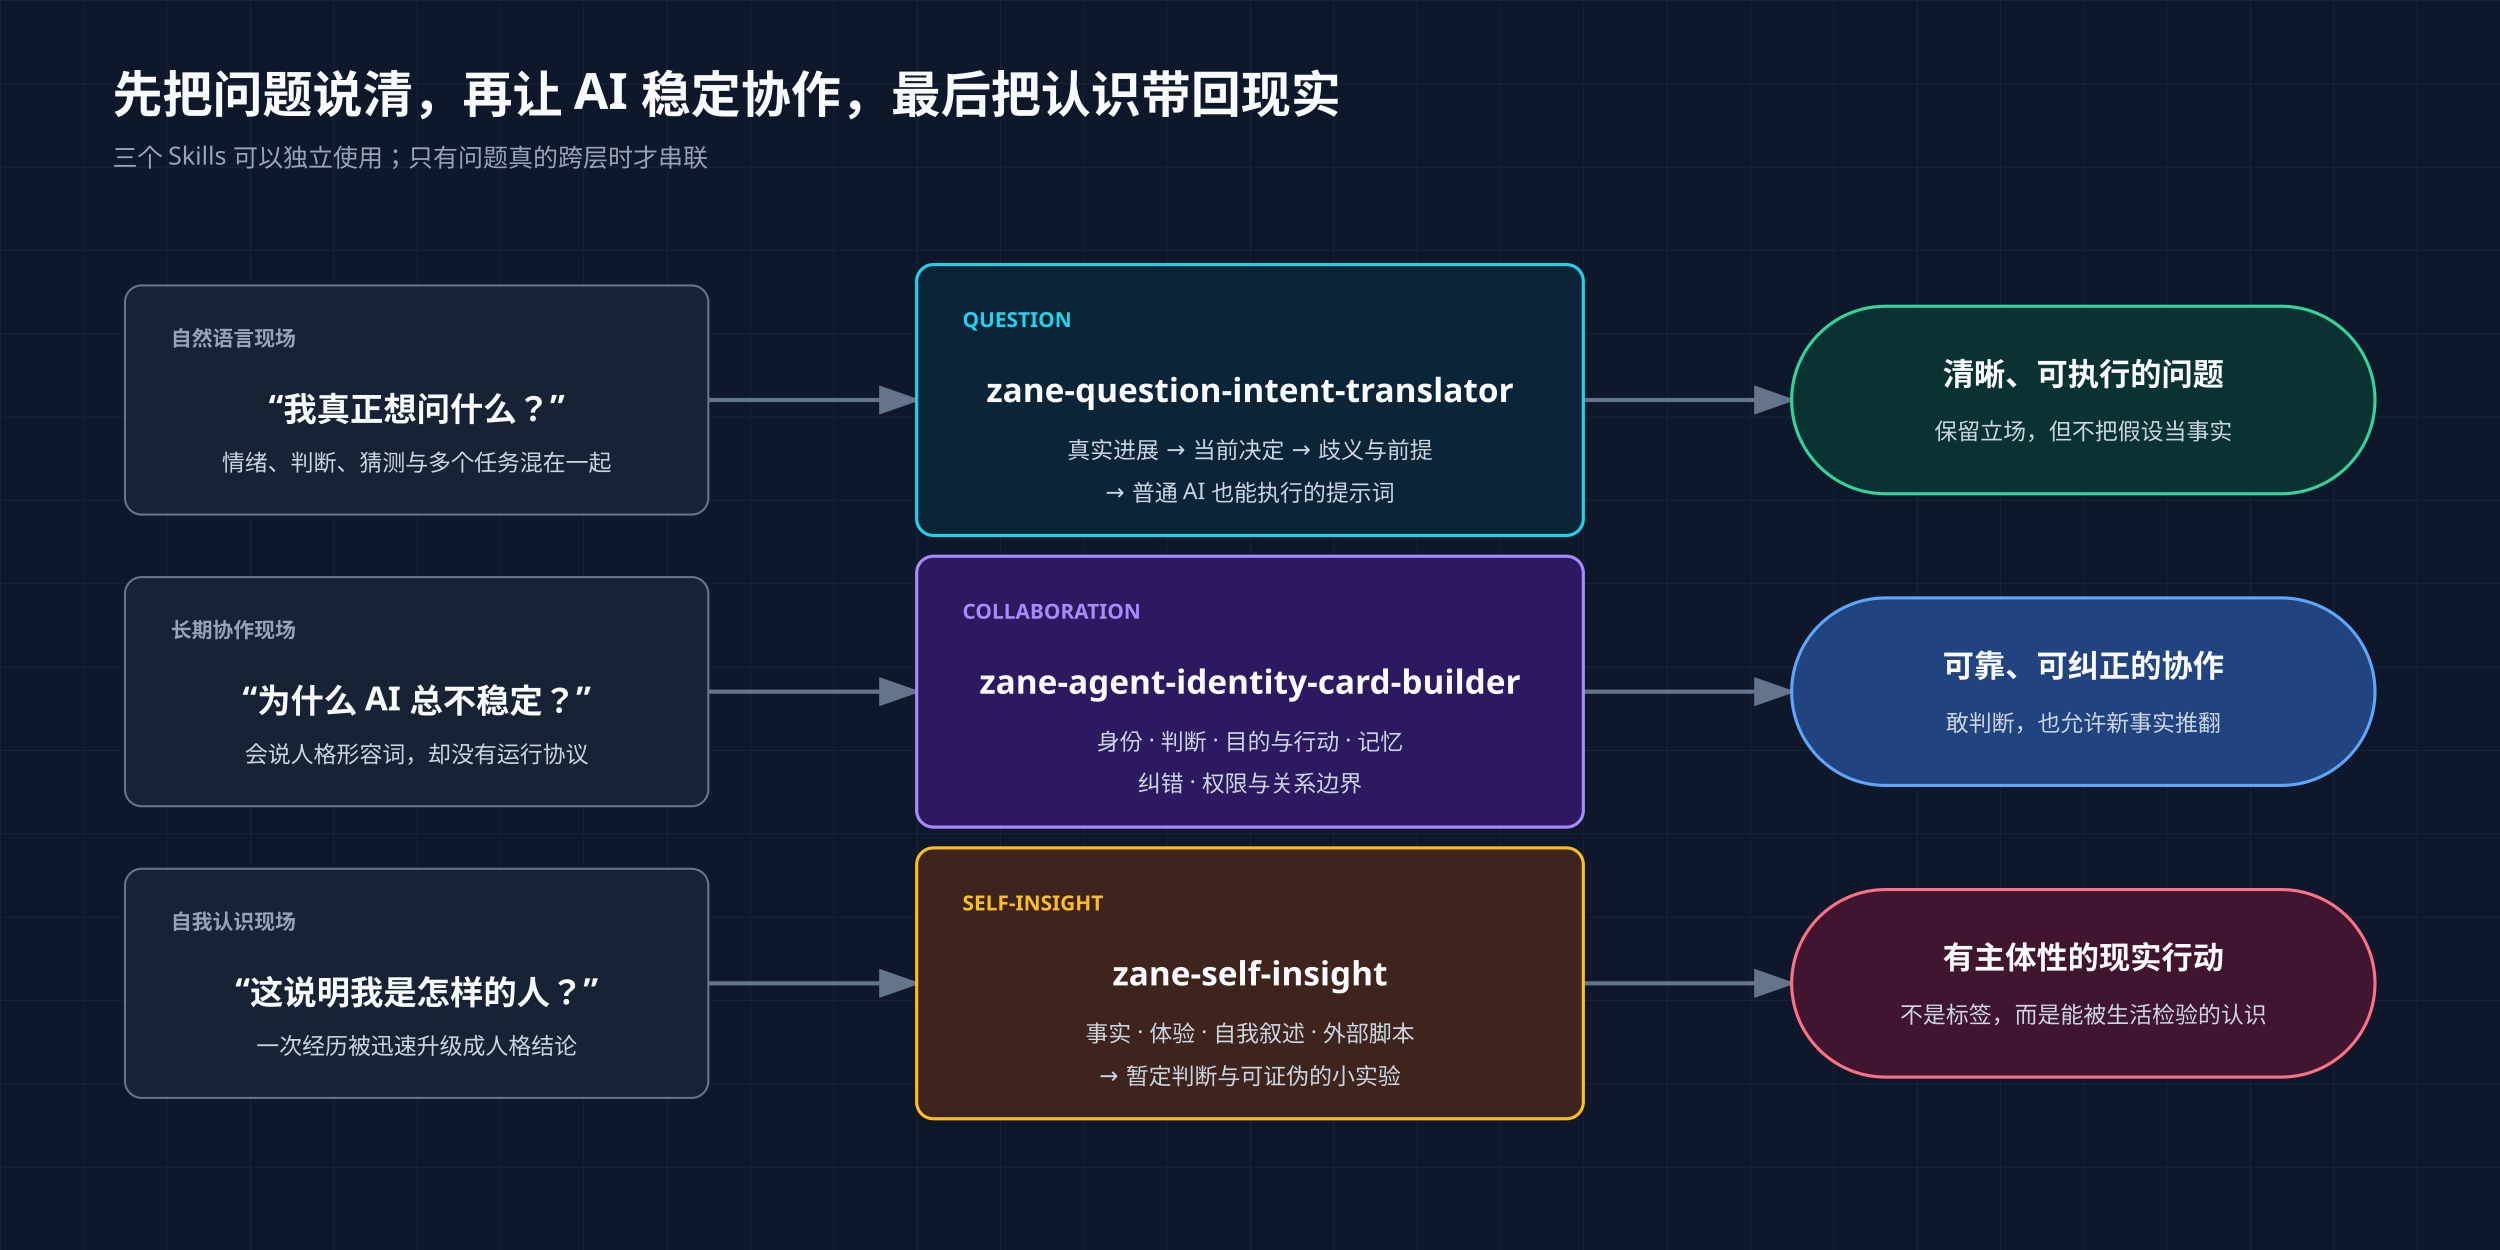
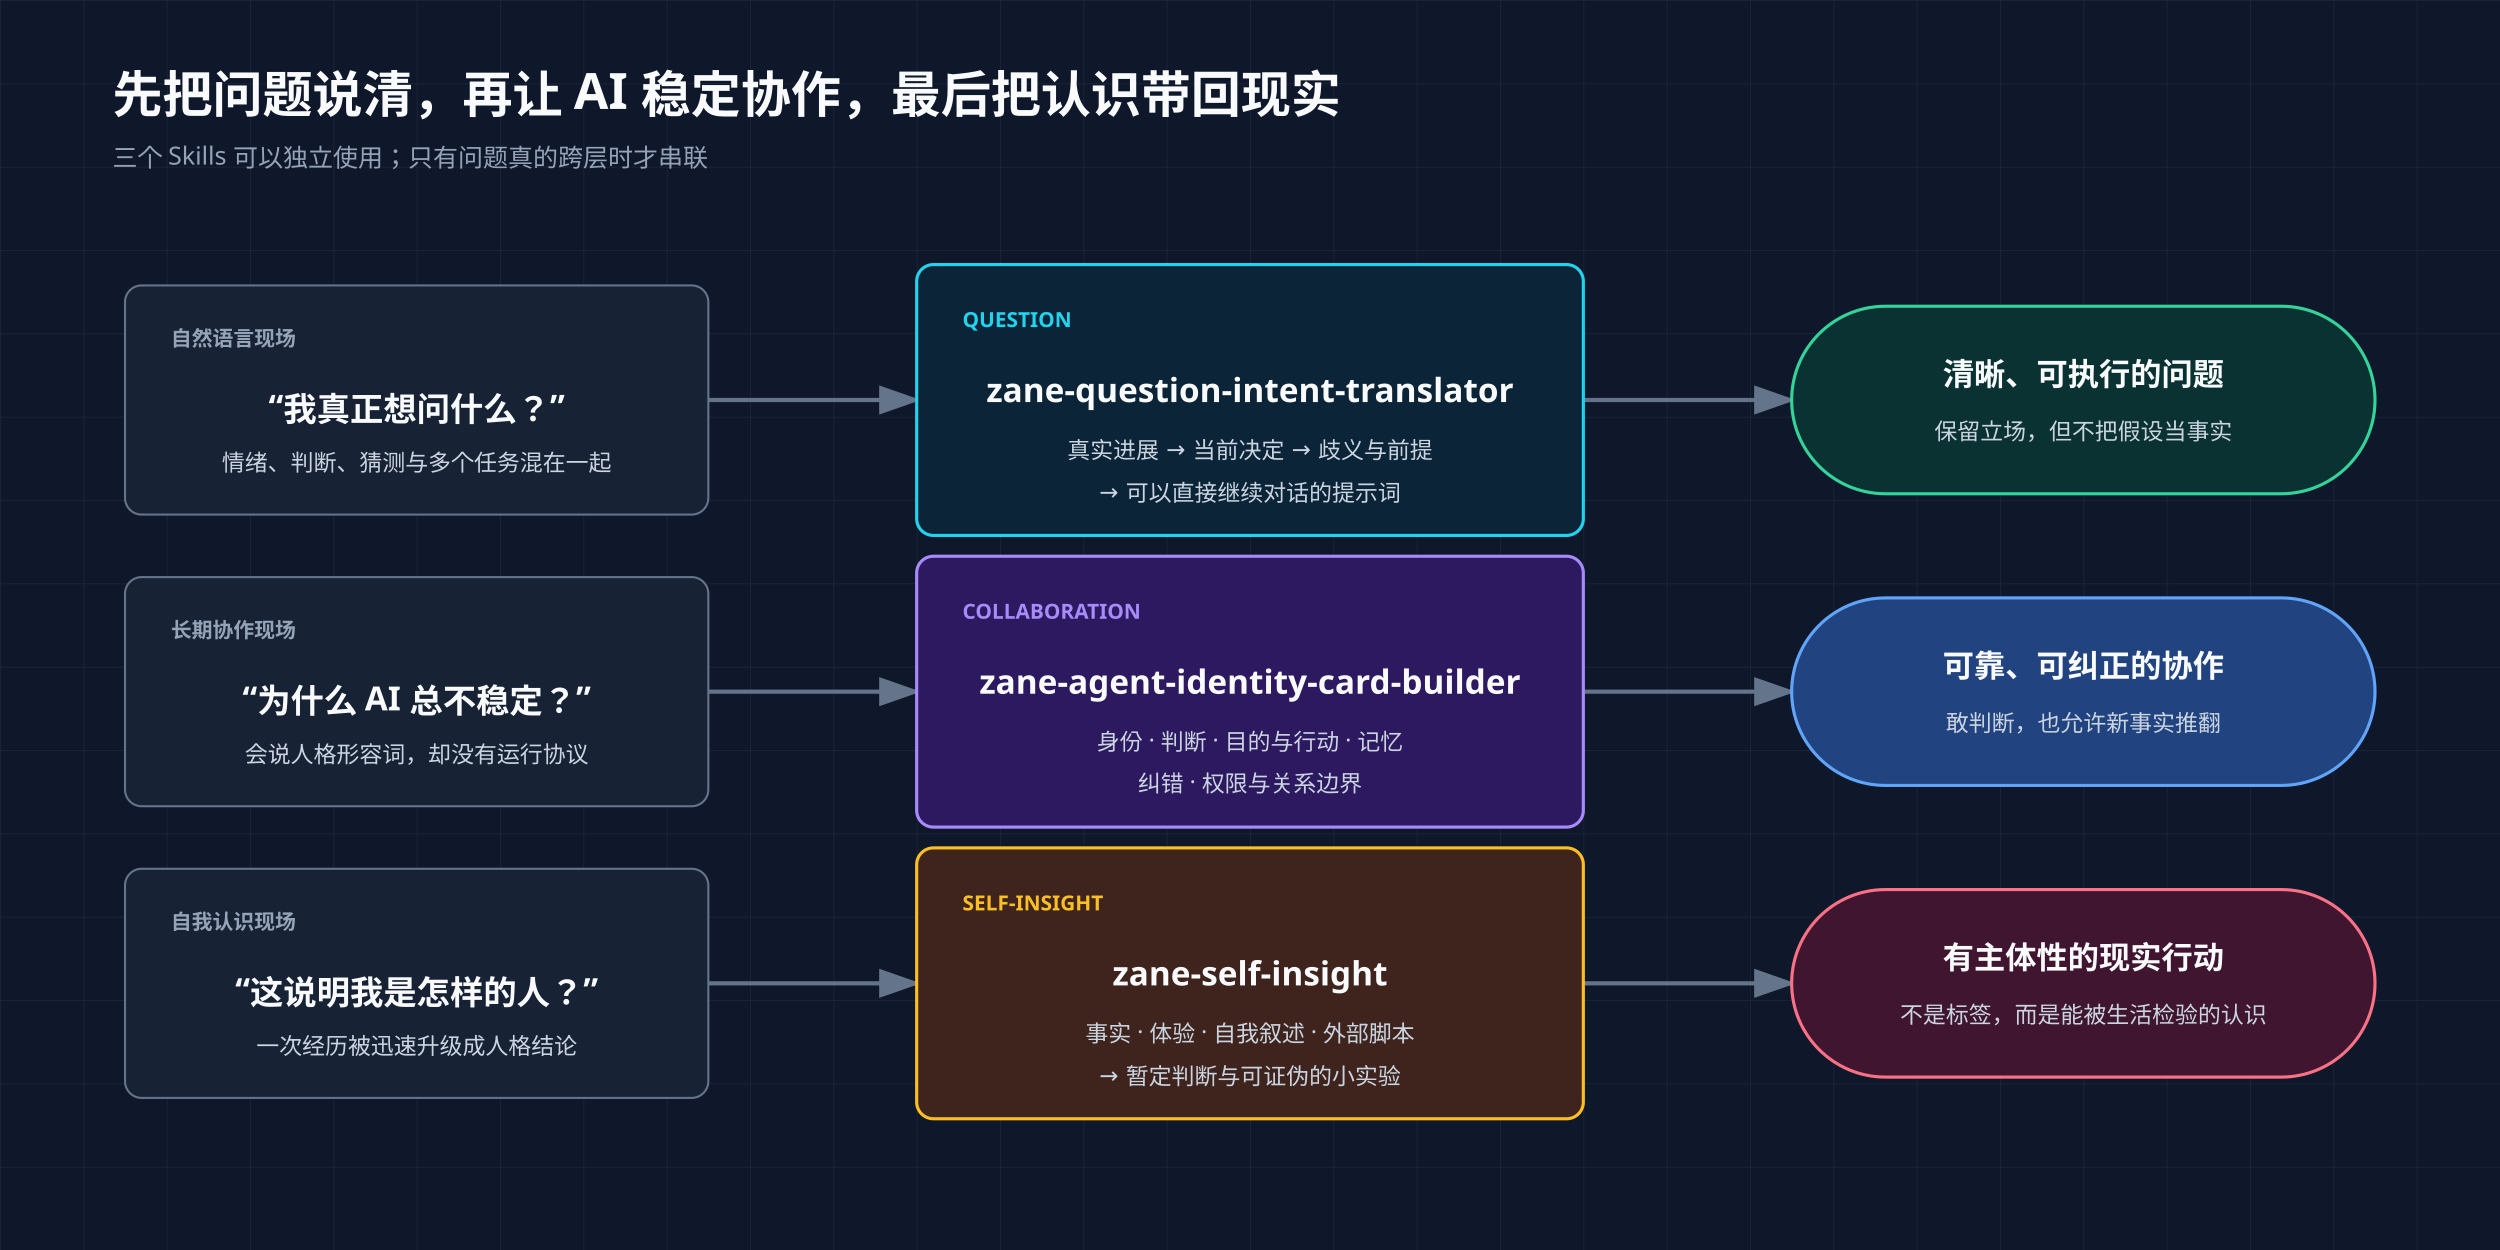
<svg xmlns="http://www.w3.org/2000/svg" viewBox="0 0 1200 600" role="img" aria-labelledby="title desc">
  <defs>
    <pattern id="grid" width="40" height="40" patternUnits="userSpaceOnUse">
      <path d="M40 0H0V40" fill="none" stroke="#1e293b" stroke-width="0.6" />
    </pattern>
    <marker id="arrow" markerWidth="10" markerHeight="7" refX="9" refY="3.5" orient="auto">
      <polygon points="0 0,10 3.5,0 7" fill="#64748b" />
    </marker>
    <style>text{font-family:'JetBrains Mono','Noto Sans SC','PingFang SC',sans-serif;letter-spacing:0}.title{font-size:24px;font-weight:700;fill:#f8fafc}.sub{font-size:12px;fill:#94a3b8}.tag{font-size:10px;font-weight:700}.name{font-size:16px;font-weight:700;fill:#f8fafc}.detail{font-size:11px;fill:#cbd5e1}.out{font-size:15px;font-weight:700;fill:#f8fafc}</style>
  </defs>
  <rect width="1200" height="600" fill="#0f172a" />
  <rect width="1200" height="600" fill="url(#grid)" />
  <text x="54" y="54" class="title">先把问题说清，再让 AI 稳定协作，最后把认识带回现实</text>
  <text x="54" y="80" class="sub">三个 Skills 可以独立使用；只有问题真的跨层时才串联</text>
  <path d="M340 192H440" stroke="#64748b" stroke-width="2" marker-end="url(#arrow)" />
  <path d="M760 192H860" stroke="#64748b" stroke-width="2" marker-end="url(#arrow)" />
  <path d="M340 332H440" stroke="#64748b" stroke-width="2" marker-end="url(#arrow)" />
  <path d="M760 332H860" stroke="#64748b" stroke-width="2" marker-end="url(#arrow)" />
  <path d="M340 472H440" stroke="#64748b" stroke-width="2" marker-end="url(#arrow)" />
  <path d="M760 472H860" stroke="#64748b" stroke-width="2" marker-end="url(#arrow)" />
  <g>
    <rect x="60" y="137" width="280" height="110" rx="8" fill="#0f172a" />
    <rect x="60" y="137" width="280" height="110" rx="8" fill="rgba(30,41,59,.65)" stroke="#64748b" />
    <text x="82" y="166" class="tag" fill="#94a3b8">自然语言现场</text>
    <text x="200" y="201" class="name" text-anchor="middle">“我真正想问什么？”</text>
    <text x="200" y="226" class="detail" text-anchor="middle">情绪、判断、猜测与多个任务混在一起</text>
  </g>
  <g>
    <rect x="440" y="127" width="320" height="130" rx="8" fill="#0f172a" />
    <rect x="440" y="127" width="320" height="130" rx="8" fill="rgba(8,51,68,.5)" stroke="#22d3ee" stroke-width="1.5" />
    <text x="462" y="157" class="tag" fill="#22d3ee">QUESTION</text>
    <text x="600" y="193" class="name" text-anchor="middle">zane-question-intent-translator</text>
    <text x="600" y="220" class="detail" text-anchor="middle">真实进展 → 当前决定 → 歧义与前提</text>
-     <text x="600" y="240" class="detail" text-anchor="middle">→ 普通 AI 也能执行的提示词</text>
+     <text x="600" y="240" class="detail" text-anchor="middle">→ 可以直接继续对话的提示词</text>
  </g>
  <g>
    <rect x="860" y="147" width="280" height="90" rx="45" fill="#0f172a" />
    <rect x="860" y="147" width="280" height="90" rx="45" fill="rgba(6,78,59,.5)" stroke="#34d399" stroke-width="1.5" />
    <text x="1000" y="185" class="out" text-anchor="middle">清晰、可执行的问题</text>
    <text x="1000" y="211" class="detail" text-anchor="middle">保留立场，但不把假设当事实</text>
  </g>
  <g>
    <rect x="60" y="277" width="280" height="110" rx="8" fill="#0f172a" />
    <rect x="60" y="277" width="280" height="110" rx="8" fill="rgba(30,41,59,.65)" stroke="#64748b" />
    <text x="82" y="306" class="tag" fill="#94a3b8">长期协作现场</text>
    <text x="200" y="341" class="name" text-anchor="middle">“为什么 AI 总不稳定？”</text>
    <text x="200" y="366" class="detail" text-anchor="middle">会说人格形容词，却没有运行协议</text>
  </g>
  <g>
    <rect x="440" y="267" width="320" height="130" rx="8" fill="#0f172a" />
    <rect x="440" y="267" width="320" height="130" rx="8" fill="rgba(76,29,149,.5)" stroke="#a78bfa" stroke-width="1.5" />
    <text x="462" y="297" class="tag" fill="#a78bfa">COLLABORATION</text>
    <text x="600" y="333" class="name" text-anchor="middle">zane-agent-identity-card-builder</text>
    <text x="600" y="360" class="detail" text-anchor="middle">身份 · 判断 · 目的与行动 · 记忆</text>
    <text x="600" y="380" class="detail" text-anchor="middle">纠错 · 权限与关系边界</text>
  </g>
  <g>
    <rect x="860" y="287" width="280" height="90" rx="45" fill="#0f172a" />
    <rect x="860" y="287" width="280" height="90" rx="45" fill="rgba(59,130,246,.42)" stroke="#60a5fa" stroke-width="1.5" />
    <text x="1000" y="325" class="out" text-anchor="middle">可靠、可纠正的协作</text>
    <text x="1000" y="351" class="detail" text-anchor="middle">敢判断，也允许新事实推翻</text>
  </g>
  <g>
    <rect x="60" y="417" width="280" height="110" rx="8" fill="#0f172a" />
    <rect x="60" y="417" width="280" height="110" rx="8" fill="rgba(30,41,59,.65)" stroke="#64748b" />
    <text x="82" y="446" class="tag" fill="#94a3b8">自我认识现场</text>
    <text x="200" y="481" class="name" text-anchor="middle">“这说明我是怎样的人？”</text>
    <text x="200" y="506" class="detail" text-anchor="middle">一次经历被迅速升级成人格结论</text>
  </g>
  <g>
    <rect x="440" y="407" width="320" height="130" rx="8" fill="#0f172a" />
    <rect x="440" y="407" width="320" height="130" rx="8" fill="rgba(120,53,15,.45)" stroke="#fbbf24" stroke-width="1.5" />
    <text x="462" y="437" class="tag" fill="#fbbf24">SELF-INSIGHT</text>
    <text x="600" y="473" class="name" text-anchor="middle">zane-self-insight</text>
    <text x="600" y="500" class="detail" text-anchor="middle">事实 · 体验 · 自我叙述 · 外部脚本</text>
    <text x="600" y="520" class="detail" text-anchor="middle">→ 暂定判断与可证伪的小实验</text>
  </g>
  <g>
    <rect x="860" y="427" width="280" height="90" rx="45" fill="#0f172a" />
    <rect x="860" y="427" width="280" height="90" rx="45" fill="rgba(136,19,55,.4)" stroke="#fb7185" stroke-width="1.5" />
    <text x="1000" y="465" class="out" text-anchor="middle">有主体性的现实行动</text>
    <text x="1000" y="491" class="detail" text-anchor="middle">不是标签，而是能被生活检验的认识</text>
  </g>
</svg>
